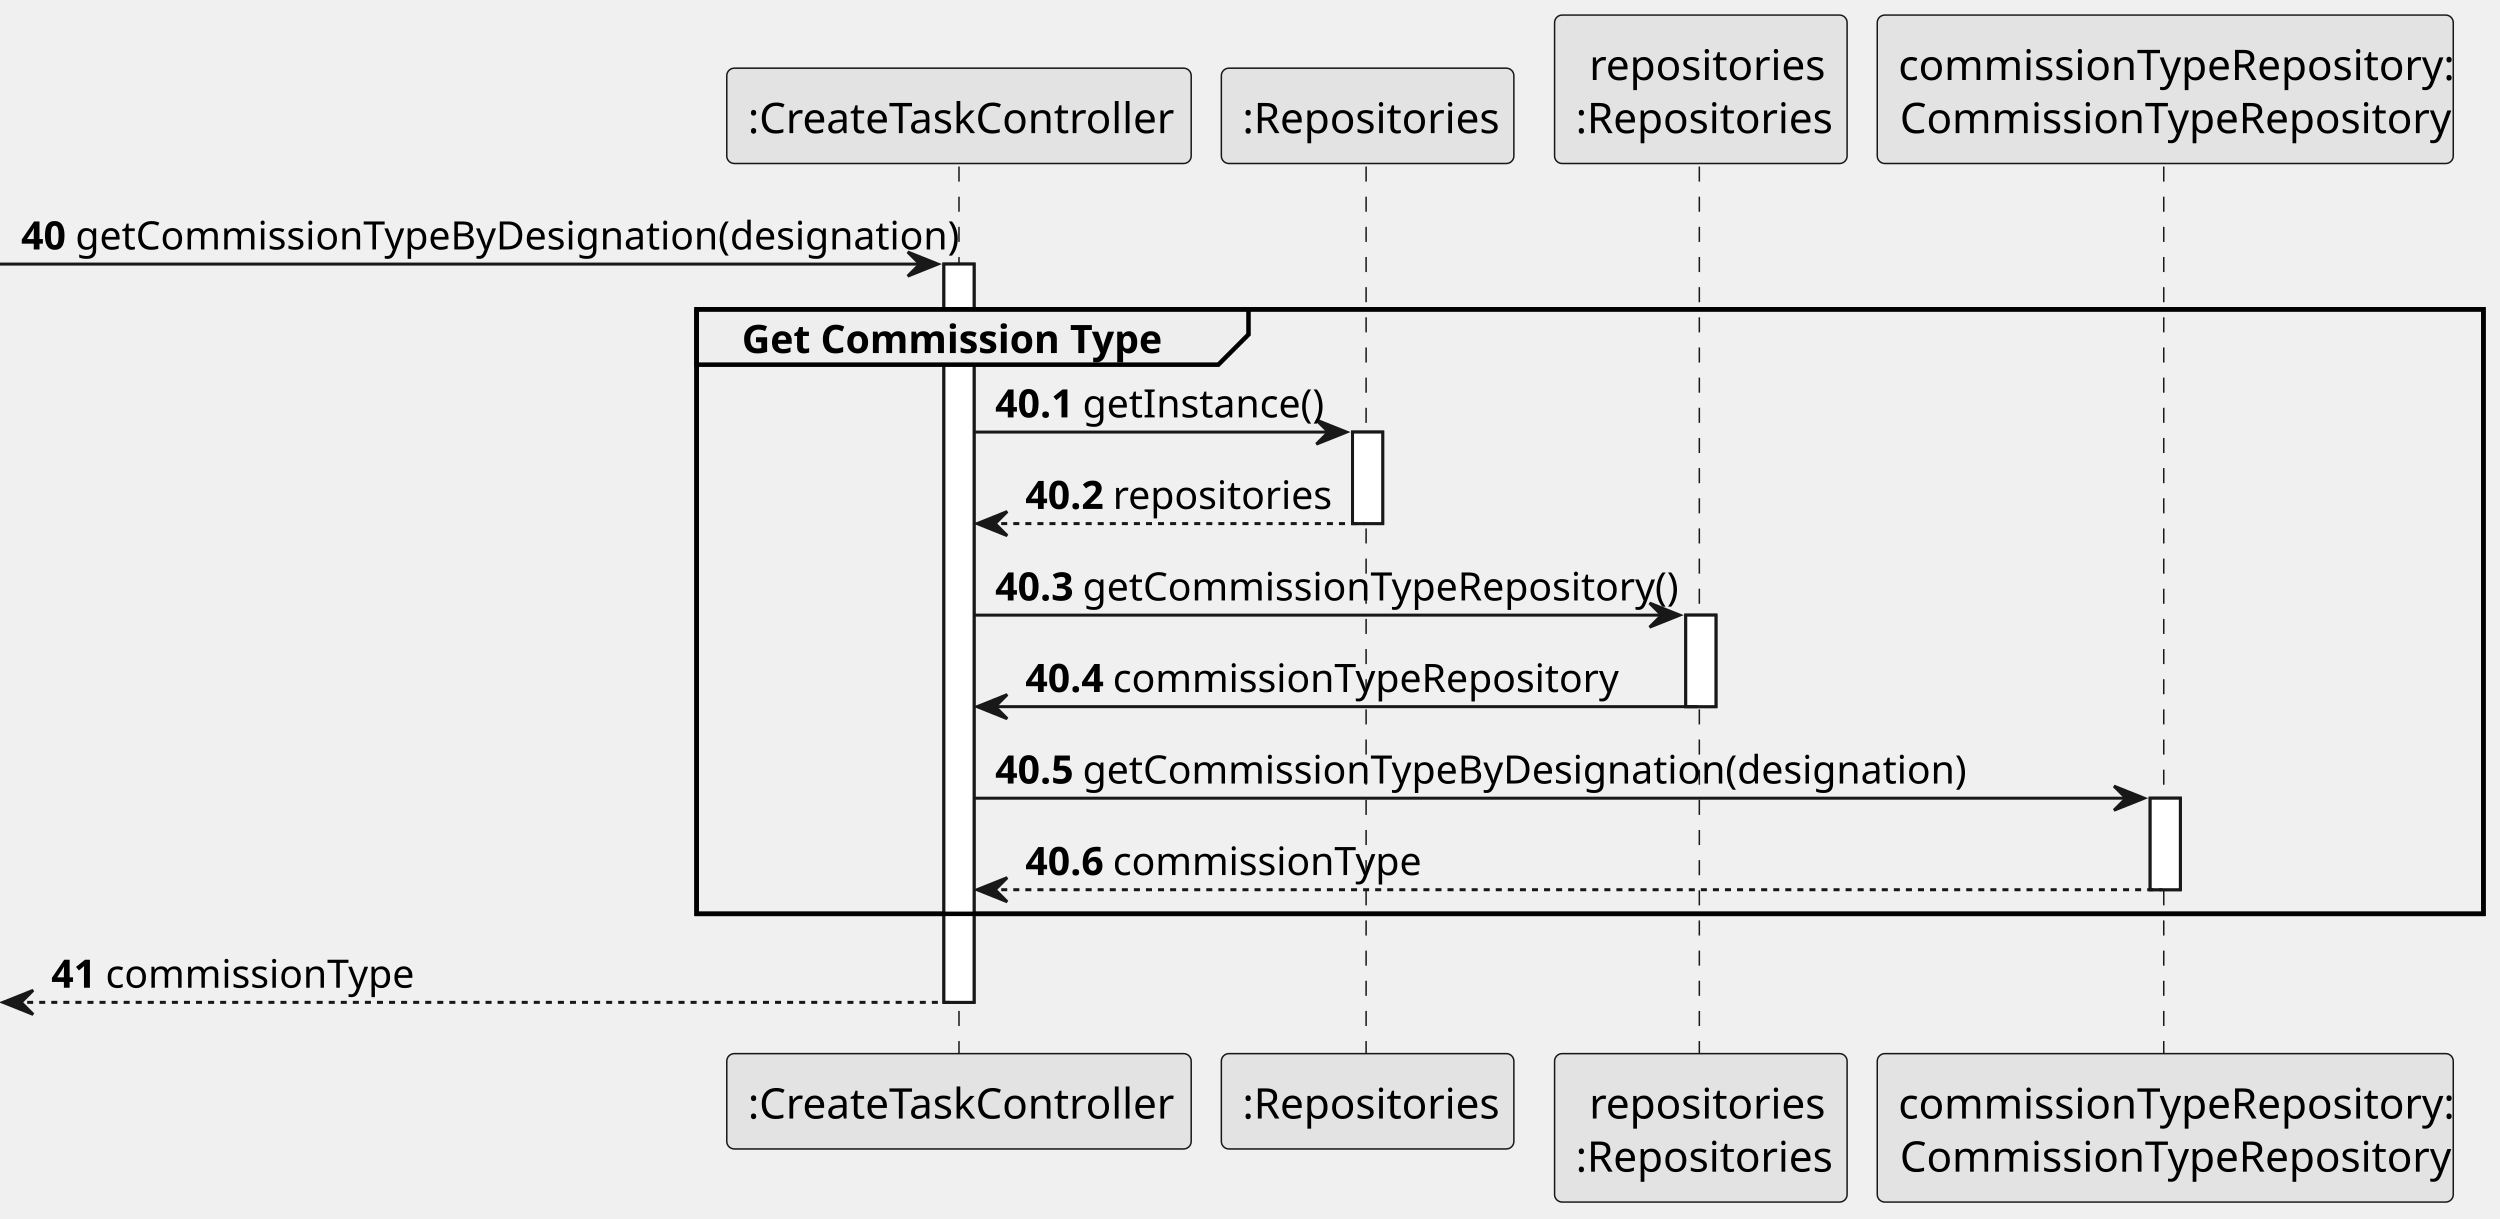
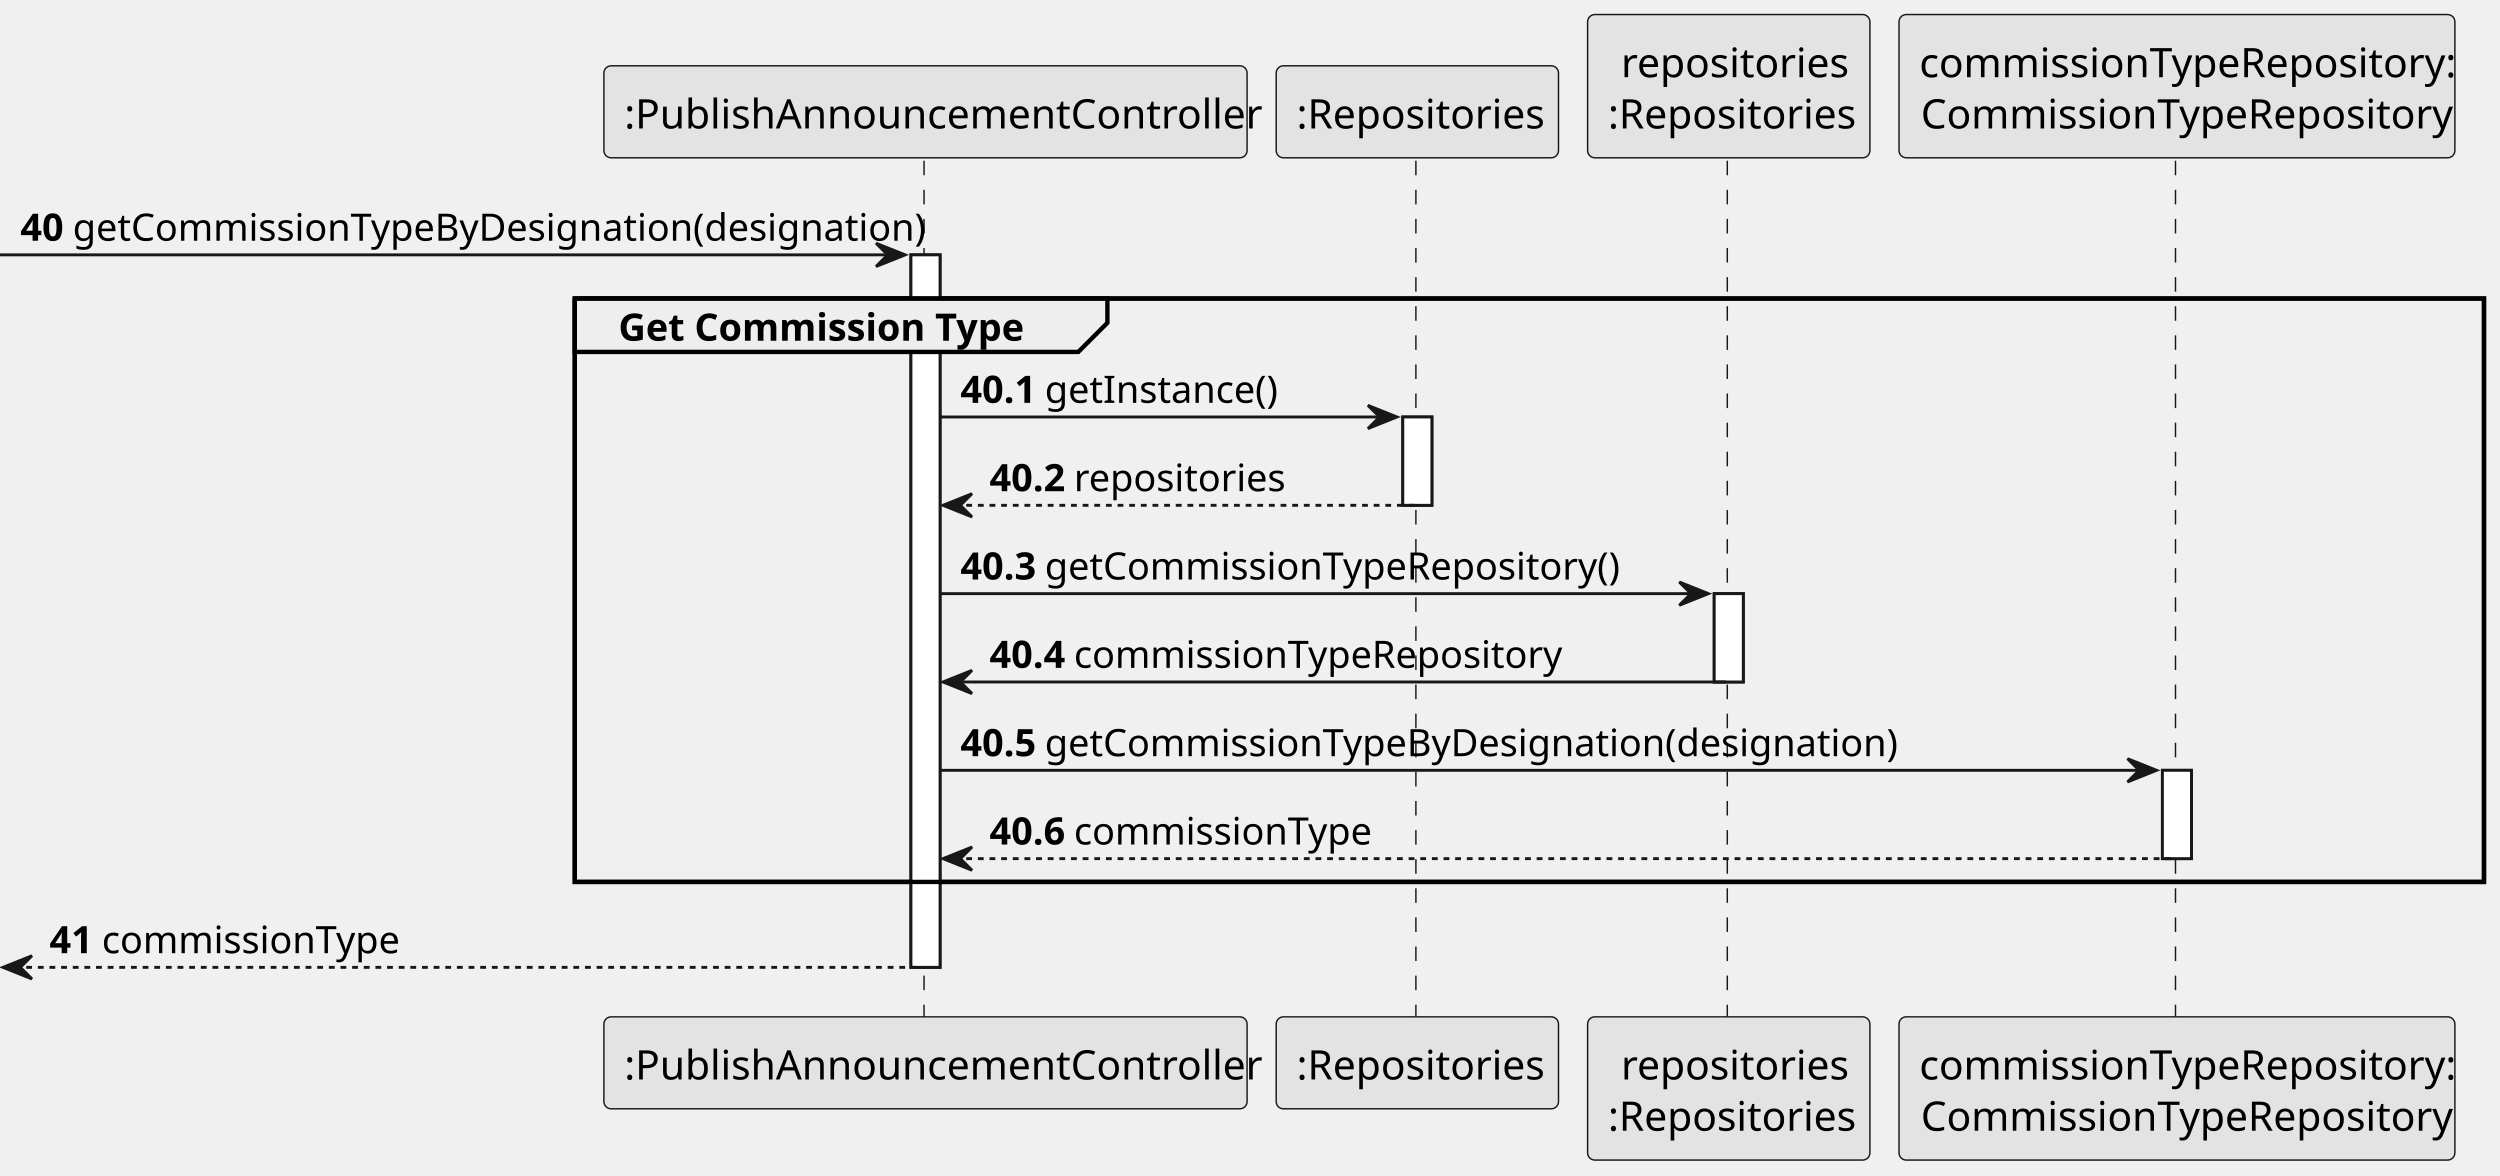
- <svg xmlns="http://www.w3.org/2000/svg" contentStyleType="text/css" height="404px" preserveAspectRatio="none" style="width:829px;height:404px;background:#FFFFFF;" version="1.1" viewBox="0 0 829 404" width="829px" zoomAndPan="magnify">
+ <svg xmlns="http://www.w3.org/2000/svg" contentStyleType="text/css" height="404px" preserveAspectRatio="none" style="width:859px;height:404px;background:#FFFFFF;" version="1.1" viewBox="0 0 859 404" width="859px" zoomAndPan="magnify">
  <defs />
  <g>
    <rect fill="#FFFFFF" height="244.812" style="stroke:#181818;stroke-width:1.0;" width="10" x="313" y="87.57" />
-     <rect fill="#FFFFFF" height="30.352" style="stroke:#181818;stroke-width:1.0;" width="10" x="448.5" y="143.273" />
-     <rect fill="#FFFFFF" height="30.352" style="stroke:#181818;stroke-width:1.0;" width="10" x="559" y="203.977" />
-     <rect fill="#FFFFFF" height="30.352" style="stroke:#181818;stroke-width:1.0;" width="10" x="713" y="264.68" />
-     <rect fill="none" height="200.461" style="stroke:#000000;stroke-width:1.5;" width="592.5" x="231" y="102.57" />
-     <line style="stroke:#181818;stroke-width:0.5;stroke-dasharray:5.0,5.0;" x1="318" x2="318" y1="55.219" y2="350.383" />
-     <line style="stroke:#181818;stroke-width:0.5;stroke-dasharray:5.0,5.0;" x1="453" x2="453" y1="55.219" y2="350.383" />
-     <line style="stroke:#181818;stroke-width:0.5;stroke-dasharray:5.0,5.0;" x1="563.5" x2="563.5" y1="55.219" y2="350.383" />
-     <line style="stroke:#181818;stroke-width:0.5;stroke-dasharray:5.0,5.0;" x1="717.5" x2="717.5" y1="55.219" y2="350.383" />
-     <rect fill="#E3E3E3" height="31.609" rx="2.5" ry="2.5" style="stroke:#181818;stroke-width:0.5;" width="154" x="241" y="22.609" />
-     <text fill="#000000" font-family="sans-serif" font-size="14" lengthAdjust="spacing" textLength="140" x="248" y="44.143">:CreateTaskController</text>
-     <rect fill="#E3E3E3" height="31.609" rx="2.5" ry="2.5" style="stroke:#181818;stroke-width:0.5;" width="154" x="241" y="349.383" />
-     <text fill="#000000" font-family="sans-serif" font-size="14" lengthAdjust="spacing" textLength="140" x="248" y="370.916">:CreateTaskController</text>
-     <rect fill="#E3E3E3" height="31.609" rx="2.5" ry="2.5" style="stroke:#181818;stroke-width:0.5;" width="97" x="405" y="22.609" />
-     <text fill="#000000" font-family="sans-serif" font-size="14" lengthAdjust="spacing" textLength="83" x="412" y="44.143">:Repositories</text>
-     <rect fill="#E3E3E3" height="31.609" rx="2.5" ry="2.5" style="stroke:#181818;stroke-width:0.5;" width="97" x="405" y="349.383" />
-     <text fill="#000000" font-family="sans-serif" font-size="14" lengthAdjust="spacing" textLength="83" x="412" y="370.916">:Repositories</text>
-     <rect fill="#E3E3E3" height="49.219" rx="2.5" ry="2.5" style="stroke:#181818;stroke-width:0.5;" width="97" x="515.5" y="5" />
-     <text fill="#000000" font-family="sans-serif" font-size="14" lengthAdjust="spacing" textLength="74" x="527" y="26.533">repositories</text>
-     <text fill="#000000" font-family="sans-serif" font-size="14" lengthAdjust="spacing" textLength="83" x="522.5" y="44.143">:Repositories</text>
-     <rect fill="#E3E3E3" height="49.219" rx="2.5" ry="2.5" style="stroke:#181818;stroke-width:0.5;" width="97" x="515.5" y="349.383" />
-     <text fill="#000000" font-family="sans-serif" font-size="14" lengthAdjust="spacing" textLength="74" x="527" y="370.916">repositories</text>
-     <text fill="#000000" font-family="sans-serif" font-size="14" lengthAdjust="spacing" textLength="83" x="522.5" y="388.525">:Repositories</text>
-     <rect fill="#E3E3E3" height="49.219" rx="2.5" ry="2.5" style="stroke:#181818;stroke-width:0.5;" width="191" x="622.5" y="5" />
-     <text fill="#000000" font-family="sans-serif" font-size="14" lengthAdjust="spacing" textLength="177" x="629.5" y="26.533">commissionTypeRepository:</text>
-     <text fill="#000000" font-family="sans-serif" font-size="14" lengthAdjust="spacing" textLength="176" x="630" y="44.143">CommissionTypeRepository</text>
-     <rect fill="#E3E3E3" height="49.219" rx="2.5" ry="2.5" style="stroke:#181818;stroke-width:0.5;" width="191" x="622.5" y="349.383" />
-     <text fill="#000000" font-family="sans-serif" font-size="14" lengthAdjust="spacing" textLength="177" x="629.5" y="370.916">commissionTypeRepository:</text>
-     <text fill="#000000" font-family="sans-serif" font-size="14" lengthAdjust="spacing" textLength="176" x="630" y="388.525">CommissionTypeRepository</text>
+     <rect fill="#FFFFFF" height="30.352" style="stroke:#181818;stroke-width:1.0;" width="10" x="482" y="143.273" />
+     <rect fill="#FFFFFF" height="30.352" style="stroke:#181818;stroke-width:1.0;" width="10" x="589" y="203.977" />
+     <rect fill="#FFFFFF" height="30.352" style="stroke:#181818;stroke-width:1.0;" width="10" x="743" y="264.68" />
+     <rect fill="none" height="200.461" style="stroke:#000000;stroke-width:1.5;" width="656" x="197.5" y="102.57" />
+     <line style="stroke:#181818;stroke-width:0.5;stroke-dasharray:5.0,5.0;" x1="317.5" x2="317.5" y1="55.219" y2="350.383" />
+     <line style="stroke:#181818;stroke-width:0.5;stroke-dasharray:5.0,5.0;" x1="486.5" x2="486.5" y1="55.219" y2="350.383" />
+     <line style="stroke:#181818;stroke-width:0.5;stroke-dasharray:5.0,5.0;" x1="593.5" x2="593.5" y1="55.219" y2="350.383" />
+     <line style="stroke:#181818;stroke-width:0.5;stroke-dasharray:5.0,5.0;" x1="747.5" x2="747.5" y1="55.219" y2="350.383" />
+     <rect fill="#E3E3E3" height="31.609" rx="2.5" ry="2.5" style="stroke:#181818;stroke-width:0.5;" width="221" x="207.5" y="22.609" />
+     <text fill="#000000" font-family="sans-serif" font-size="14" lengthAdjust="spacing" textLength="207" x="214.5" y="44.143">:PublishAnnouncementController</text>
+     <rect fill="#E3E3E3" height="31.609" rx="2.5" ry="2.5" style="stroke:#181818;stroke-width:0.5;" width="221" x="207.5" y="349.383" />
+     <text fill="#000000" font-family="sans-serif" font-size="14" lengthAdjust="spacing" textLength="207" x="214.5" y="370.916">:PublishAnnouncementController</text>
+     <rect fill="#E3E3E3" height="31.609" rx="2.5" ry="2.5" style="stroke:#181818;stroke-width:0.5;" width="97" x="438.5" y="22.609" />
+     <text fill="#000000" font-family="sans-serif" font-size="14" lengthAdjust="spacing" textLength="83" x="445.5" y="44.143">:Repositories</text>
+     <rect fill="#E3E3E3" height="31.609" rx="2.5" ry="2.5" style="stroke:#181818;stroke-width:0.5;" width="97" x="438.5" y="349.383" />
+     <text fill="#000000" font-family="sans-serif" font-size="14" lengthAdjust="spacing" textLength="83" x="445.5" y="370.916">:Repositories</text>
+     <rect fill="#E3E3E3" height="49.219" rx="2.5" ry="2.5" style="stroke:#181818;stroke-width:0.5;" width="97" x="545.5" y="5" />
+     <text fill="#000000" font-family="sans-serif" font-size="14" lengthAdjust="spacing" textLength="74" x="557" y="26.533">repositories</text>
+     <text fill="#000000" font-family="sans-serif" font-size="14" lengthAdjust="spacing" textLength="83" x="552.5" y="44.143">:Repositories</text>
+     <rect fill="#E3E3E3" height="49.219" rx="2.5" ry="2.5" style="stroke:#181818;stroke-width:0.5;" width="97" x="545.5" y="349.383" />
+     <text fill="#000000" font-family="sans-serif" font-size="14" lengthAdjust="spacing" textLength="74" x="557" y="370.916">repositories</text>
+     <text fill="#000000" font-family="sans-serif" font-size="14" lengthAdjust="spacing" textLength="83" x="552.5" y="388.525">:Repositories</text>
+     <rect fill="#E3E3E3" height="49.219" rx="2.5" ry="2.5" style="stroke:#181818;stroke-width:0.5;" width="191" x="652.5" y="5" />
+     <text fill="#000000" font-family="sans-serif" font-size="14" lengthAdjust="spacing" textLength="177" x="659.5" y="26.533">commissionTypeRepository:</text>
+     <text fill="#000000" font-family="sans-serif" font-size="14" lengthAdjust="spacing" textLength="176" x="660" y="44.143">CommissionTypeRepository</text>
+     <rect fill="#E3E3E3" height="49.219" rx="2.5" ry="2.5" style="stroke:#181818;stroke-width:0.5;" width="191" x="652.5" y="349.383" />
+     <text fill="#000000" font-family="sans-serif" font-size="14" lengthAdjust="spacing" textLength="177" x="659.5" y="370.916">commissionTypeRepository:</text>
+     <text fill="#000000" font-family="sans-serif" font-size="14" lengthAdjust="spacing" textLength="176" x="660" y="388.525">CommissionTypeRepository</text>
    <rect fill="#FFFFFF" height="244.812" style="stroke:#181818;stroke-width:1.0;" width="10" x="313" y="87.57" />
-     <rect fill="#FFFFFF" height="30.352" style="stroke:#181818;stroke-width:1.0;" width="10" x="448.5" y="143.273" />
-     <rect fill="#FFFFFF" height="30.352" style="stroke:#181818;stroke-width:1.0;" width="10" x="559" y="203.977" />
-     <rect fill="#FFFFFF" height="30.352" style="stroke:#181818;stroke-width:1.0;" width="10" x="713" y="264.68" />
+     <rect fill="#FFFFFF" height="30.352" style="stroke:#181818;stroke-width:1.0;" width="10" x="482" y="143.273" />
+     <rect fill="#FFFFFF" height="30.352" style="stroke:#181818;stroke-width:1.0;" width="10" x="589" y="203.977" />
+     <rect fill="#FFFFFF" height="30.352" style="stroke:#181818;stroke-width:1.0;" width="10" x="743" y="264.68" />
    <polygon fill="#181818" points="301,83.57,311,87.57,301,91.57,305,87.57" style="stroke:#181818;stroke-width:1.0;" />
    <line style="stroke:#181818;stroke-width:1.0;" x1="0" x2="307" y1="87.57" y2="87.57" />
    <text fill="#000000" font-family="sans-serif" font-size="13" font-weight="bold" lengthAdjust="spacing" textLength="14" x="7" y="82.714">40</text>
    <text fill="#000000" font-family="sans-serif" font-size="13" lengthAdjust="spacing" textLength="276" x="25" y="82.714">getCommissionTypeByDesignation(designation)</text>
-     <path d="M231,102.57 L414,102.57 L414,110.922 L404,120.922 L231,120.922 L231,102.57 " fill="#EEEEEE" style="stroke:#000000;stroke-width:1.5;" />
-     <rect fill="none" height="200.461" style="stroke:#000000;stroke-width:1.5;" width="592.5" x="231" y="102.57" />
-     <text fill="#000000" font-family="sans-serif" font-size="13" font-weight="bold" lengthAdjust="spacing" textLength="138" x="246" y="117.065">Get Commission Type</text>
-     <polygon fill="#181818" points="436.5,139.273,446.5,143.273,436.5,147.273,440.5,143.273" style="stroke:#181818;stroke-width:1.0;" />
-     <line style="stroke:#181818;stroke-width:1.0;" x1="323" x2="442.5" y1="143.273" y2="143.273" />
+     <path d="M197.5,102.57 L380.5,102.57 L380.5,110.922 L370.5,120.922 L197.5,120.922 L197.5,102.57 " fill="#EEEEEE" style="stroke:#000000;stroke-width:1.5;" />
+     <rect fill="none" height="200.461" style="stroke:#000000;stroke-width:1.5;" width="656" x="197.5" y="102.57" />
+     <text fill="#000000" font-family="sans-serif" font-size="13" font-weight="bold" lengthAdjust="spacing" textLength="138" x="212.5" y="117.065">Get Commission Type</text>
+     <polygon fill="#181818" points="470,139.273,480,143.273,470,147.273,474,143.273" style="stroke:#181818;stroke-width:1.0;" />
+     <line style="stroke:#181818;stroke-width:1.0;" x1="323" x2="476" y1="143.273" y2="143.273" />
    <text fill="#000000" font-family="sans-serif" font-size="13" font-weight="bold" lengthAdjust="spacing" textLength="25" x="330" y="138.417">40.1</text>
    <text fill="#000000" font-family="sans-serif" font-size="13" lengthAdjust="spacing" textLength="75" x="359" y="138.417">getInstance()</text>
    <polygon fill="#181818" points="334,169.625,324,173.625,334,177.625,330,173.625" style="stroke:#181818;stroke-width:1.0;" />
-     <line style="stroke:#181818;stroke-width:1.0;stroke-dasharray:2.0,2.0;" x1="328" x2="452.5" y1="173.625" y2="173.625" />
+     <line style="stroke:#181818;stroke-width:1.0;stroke-dasharray:2.0,2.0;" x1="328" x2="486" y1="173.625" y2="173.625" />
    <text fill="#000000" font-family="sans-serif" font-size="13" font-weight="bold" lengthAdjust="spacing" textLength="25" x="340" y="168.769">40.2</text>
    <text fill="#000000" font-family="sans-serif" font-size="13" lengthAdjust="spacing" textLength="67" x="369" y="168.769">repositories</text>
-     <polygon fill="#181818" points="547,199.977,557,203.977,547,207.977,551,203.977" style="stroke:#181818;stroke-width:1.0;" />
-     <line style="stroke:#181818;stroke-width:1.0;" x1="323" x2="553" y1="203.977" y2="203.977" />
+     <polygon fill="#181818" points="577,199.977,587,203.977,577,207.977,581,203.977" style="stroke:#181818;stroke-width:1.0;" />
+     <line style="stroke:#181818;stroke-width:1.0;" x1="323" x2="583" y1="203.977" y2="203.977" />
    <text fill="#000000" font-family="sans-serif" font-size="13" font-weight="bold" lengthAdjust="spacing" textLength="25" x="330" y="199.12">40.3</text>
    <text fill="#000000" font-family="sans-serif" font-size="13" lengthAdjust="spacing" textLength="188" x="359" y="199.12">getCommissionTypeRepository()</text>
    <polygon fill="#181818" points="334,230.328,324,234.328,334,238.328,330,234.328" style="stroke:#181818;stroke-width:1.0;" />
-     <line style="stroke:#181818;stroke-width:1.0;" x1="328" x2="563" y1="234.328" y2="234.328" />
+     <line style="stroke:#181818;stroke-width:1.0;" x1="328" x2="593" y1="234.328" y2="234.328" />
    <text fill="#000000" font-family="sans-serif" font-size="13" font-weight="bold" lengthAdjust="spacing" textLength="25" x="340" y="229.472">40.4</text>
    <text fill="#000000" font-family="sans-serif" font-size="13" lengthAdjust="spacing" textLength="160" x="369" y="229.472">commissionTypeRepository</text>
-     <polygon fill="#181818" points="701,260.68,711,264.68,701,268.68,705,264.68" style="stroke:#181818;stroke-width:1.0;" />
-     <line style="stroke:#181818;stroke-width:1.0;" x1="323" x2="707" y1="264.68" y2="264.68" />
+     <polygon fill="#181818" points="731,260.68,741,264.68,731,268.68,735,264.68" style="stroke:#181818;stroke-width:1.0;" />
+     <line style="stroke:#181818;stroke-width:1.0;" x1="323" x2="737" y1="264.68" y2="264.68" />
    <text fill="#000000" font-family="sans-serif" font-size="13" font-weight="bold" lengthAdjust="spacing" textLength="25" x="330" y="259.823">40.5</text>
    <text fill="#000000" font-family="sans-serif" font-size="13" lengthAdjust="spacing" textLength="276" x="359" y="259.823">getCommissionTypeByDesignation(designation)</text>
    <polygon fill="#181818" points="334,291.031,324,295.031,334,299.031,330,295.031" style="stroke:#181818;stroke-width:1.0;" />
-     <line style="stroke:#181818;stroke-width:1.0;stroke-dasharray:2.0,2.0;" x1="328" x2="717" y1="295.031" y2="295.031" />
+     <line style="stroke:#181818;stroke-width:1.0;stroke-dasharray:2.0,2.0;" x1="328" x2="747" y1="295.031" y2="295.031" />
    <text fill="#000000" font-family="sans-serif" font-size="13" font-weight="bold" lengthAdjust="spacing" textLength="25" x="340" y="290.175">40.6</text>
    <text fill="#000000" font-family="sans-serif" font-size="13" lengthAdjust="spacing" textLength="98" x="369" y="290.175">commissionType</text>
    <polygon fill="#181818" points="11,328.383,1,332.383,11,336.383,7,332.383" style="stroke:#181818;stroke-width:1.0;" />
    <line style="stroke:#181818;stroke-width:1.0;stroke-dasharray:2.0,2.0;" x1="5" x2="317" y1="332.383" y2="332.383" />
    <text fill="#000000" font-family="sans-serif" font-size="13" font-weight="bold" lengthAdjust="spacing" textLength="14" x="17" y="327.526">41</text>
    <text fill="#000000" font-family="sans-serif" font-size="13" lengthAdjust="spacing" textLength="98" x="35" y="327.526">commissionType</text>
  </g>
</svg>
